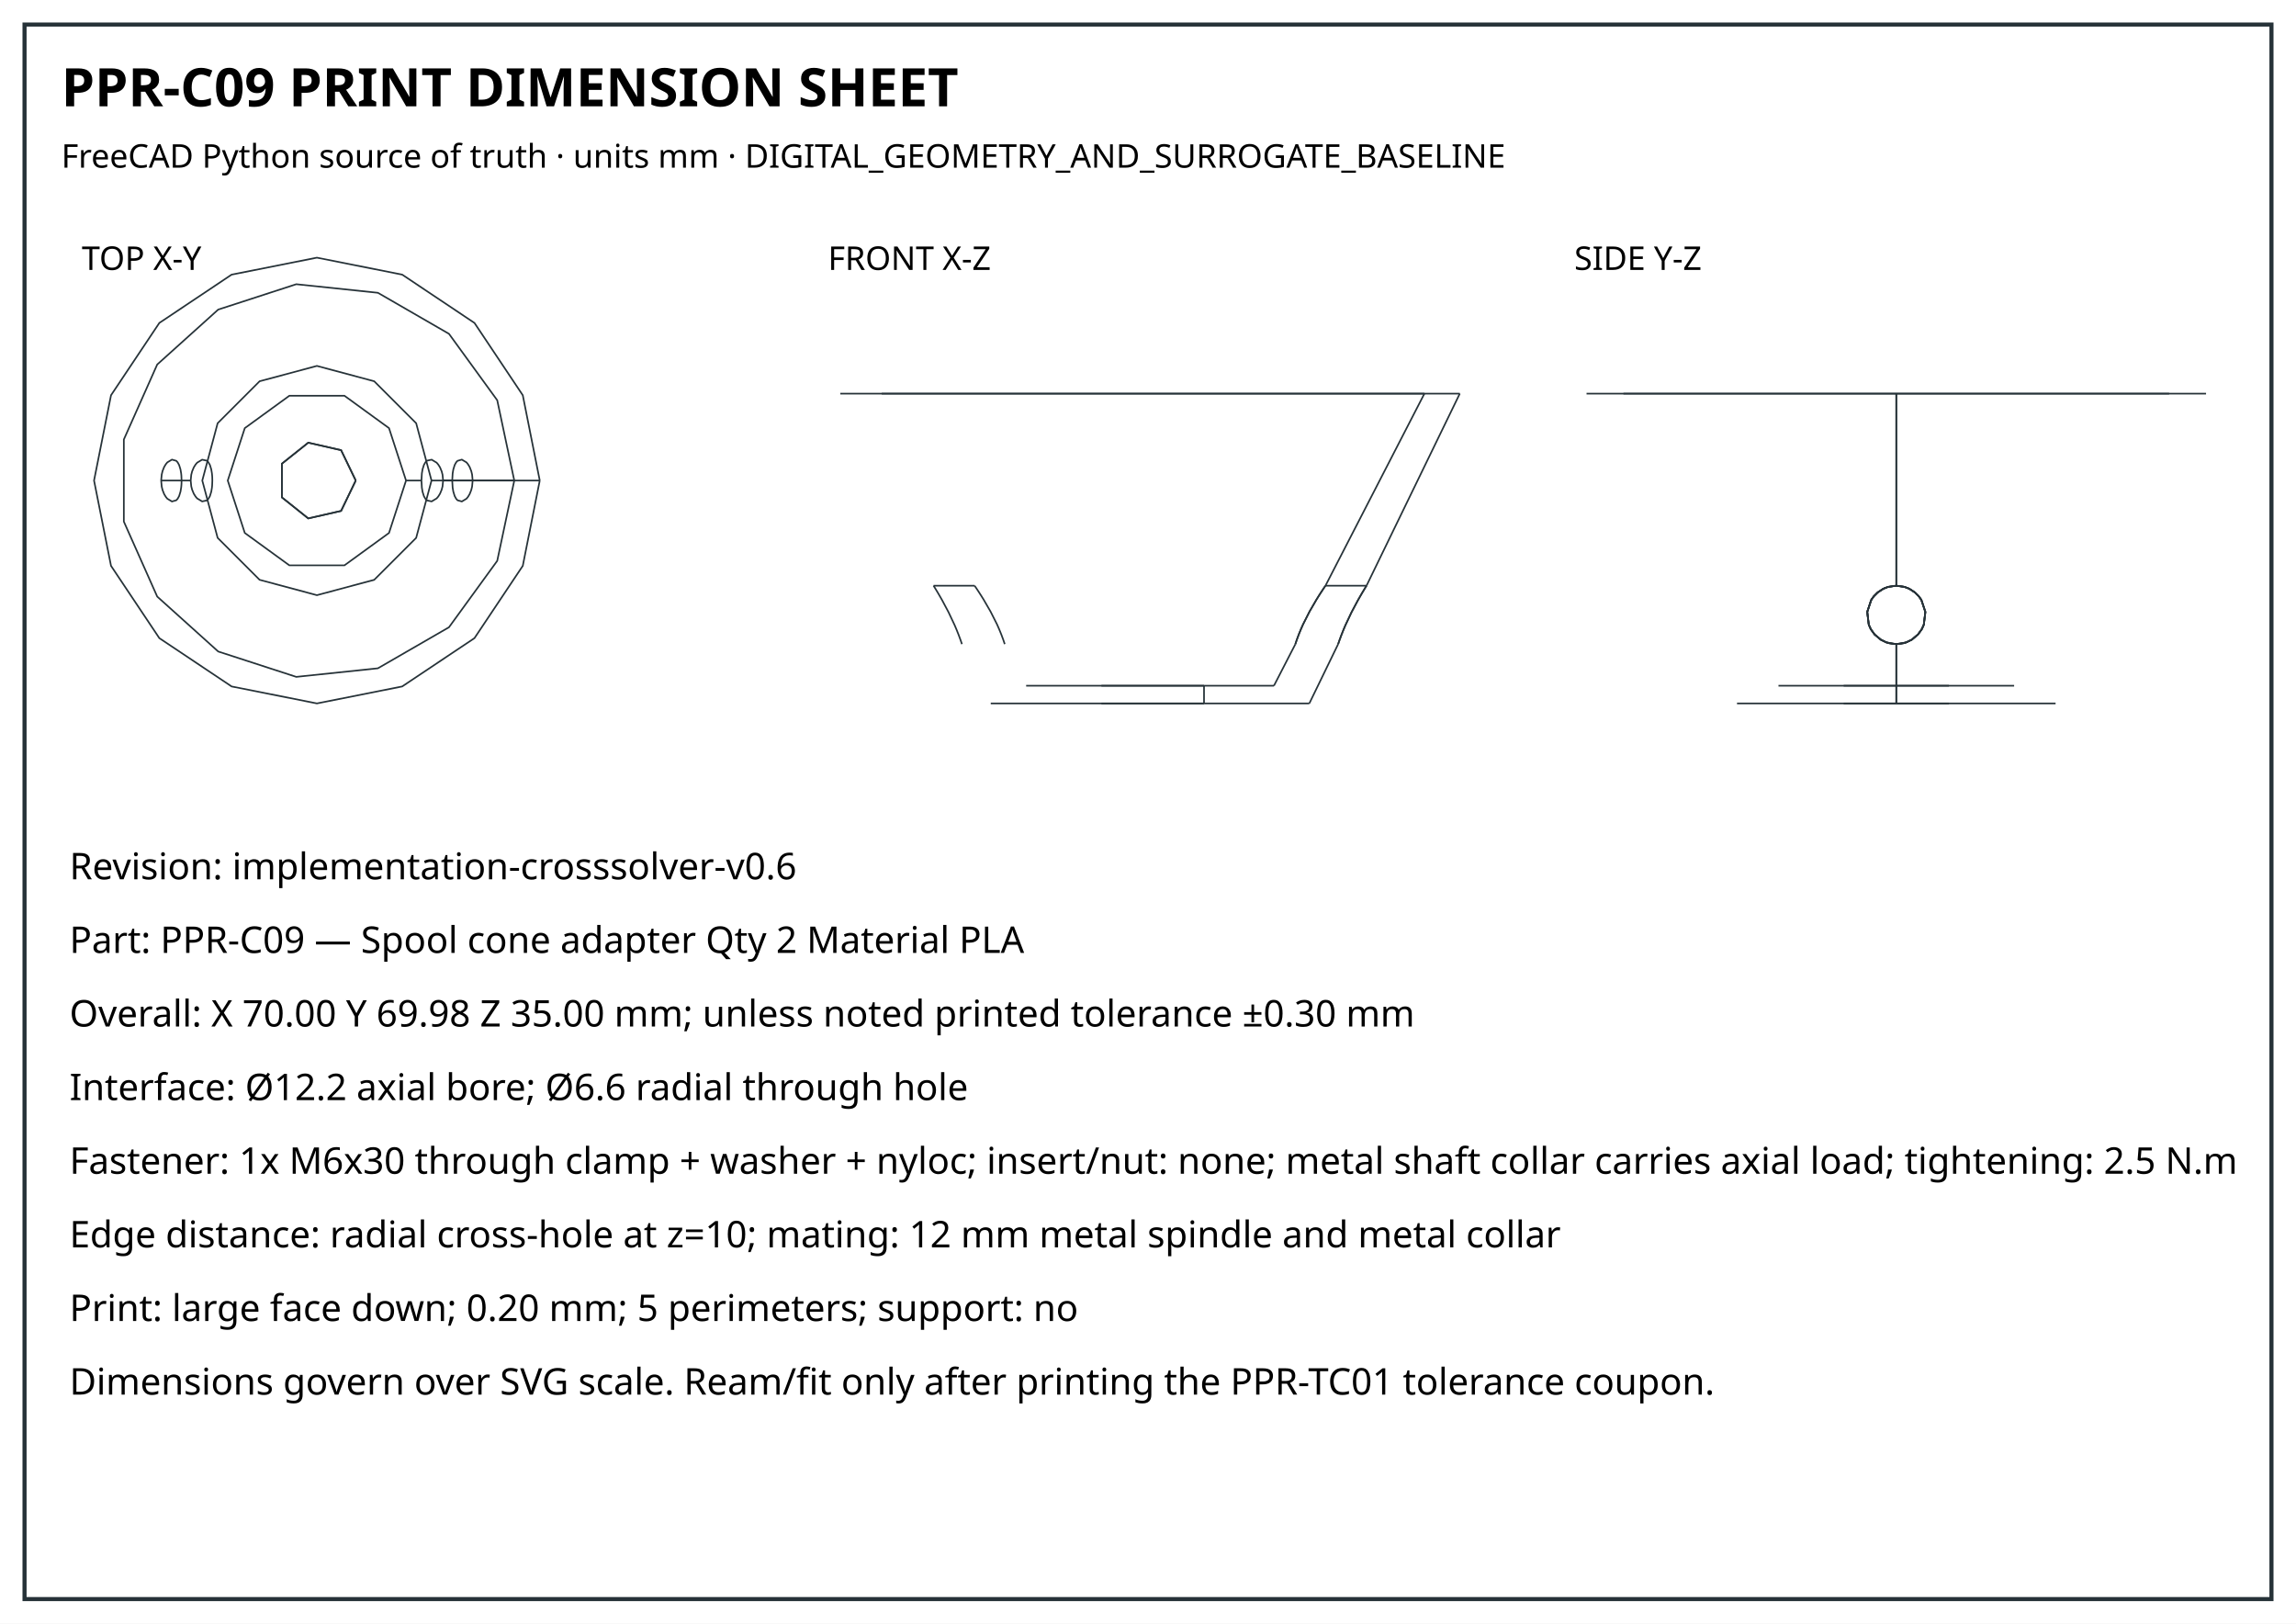
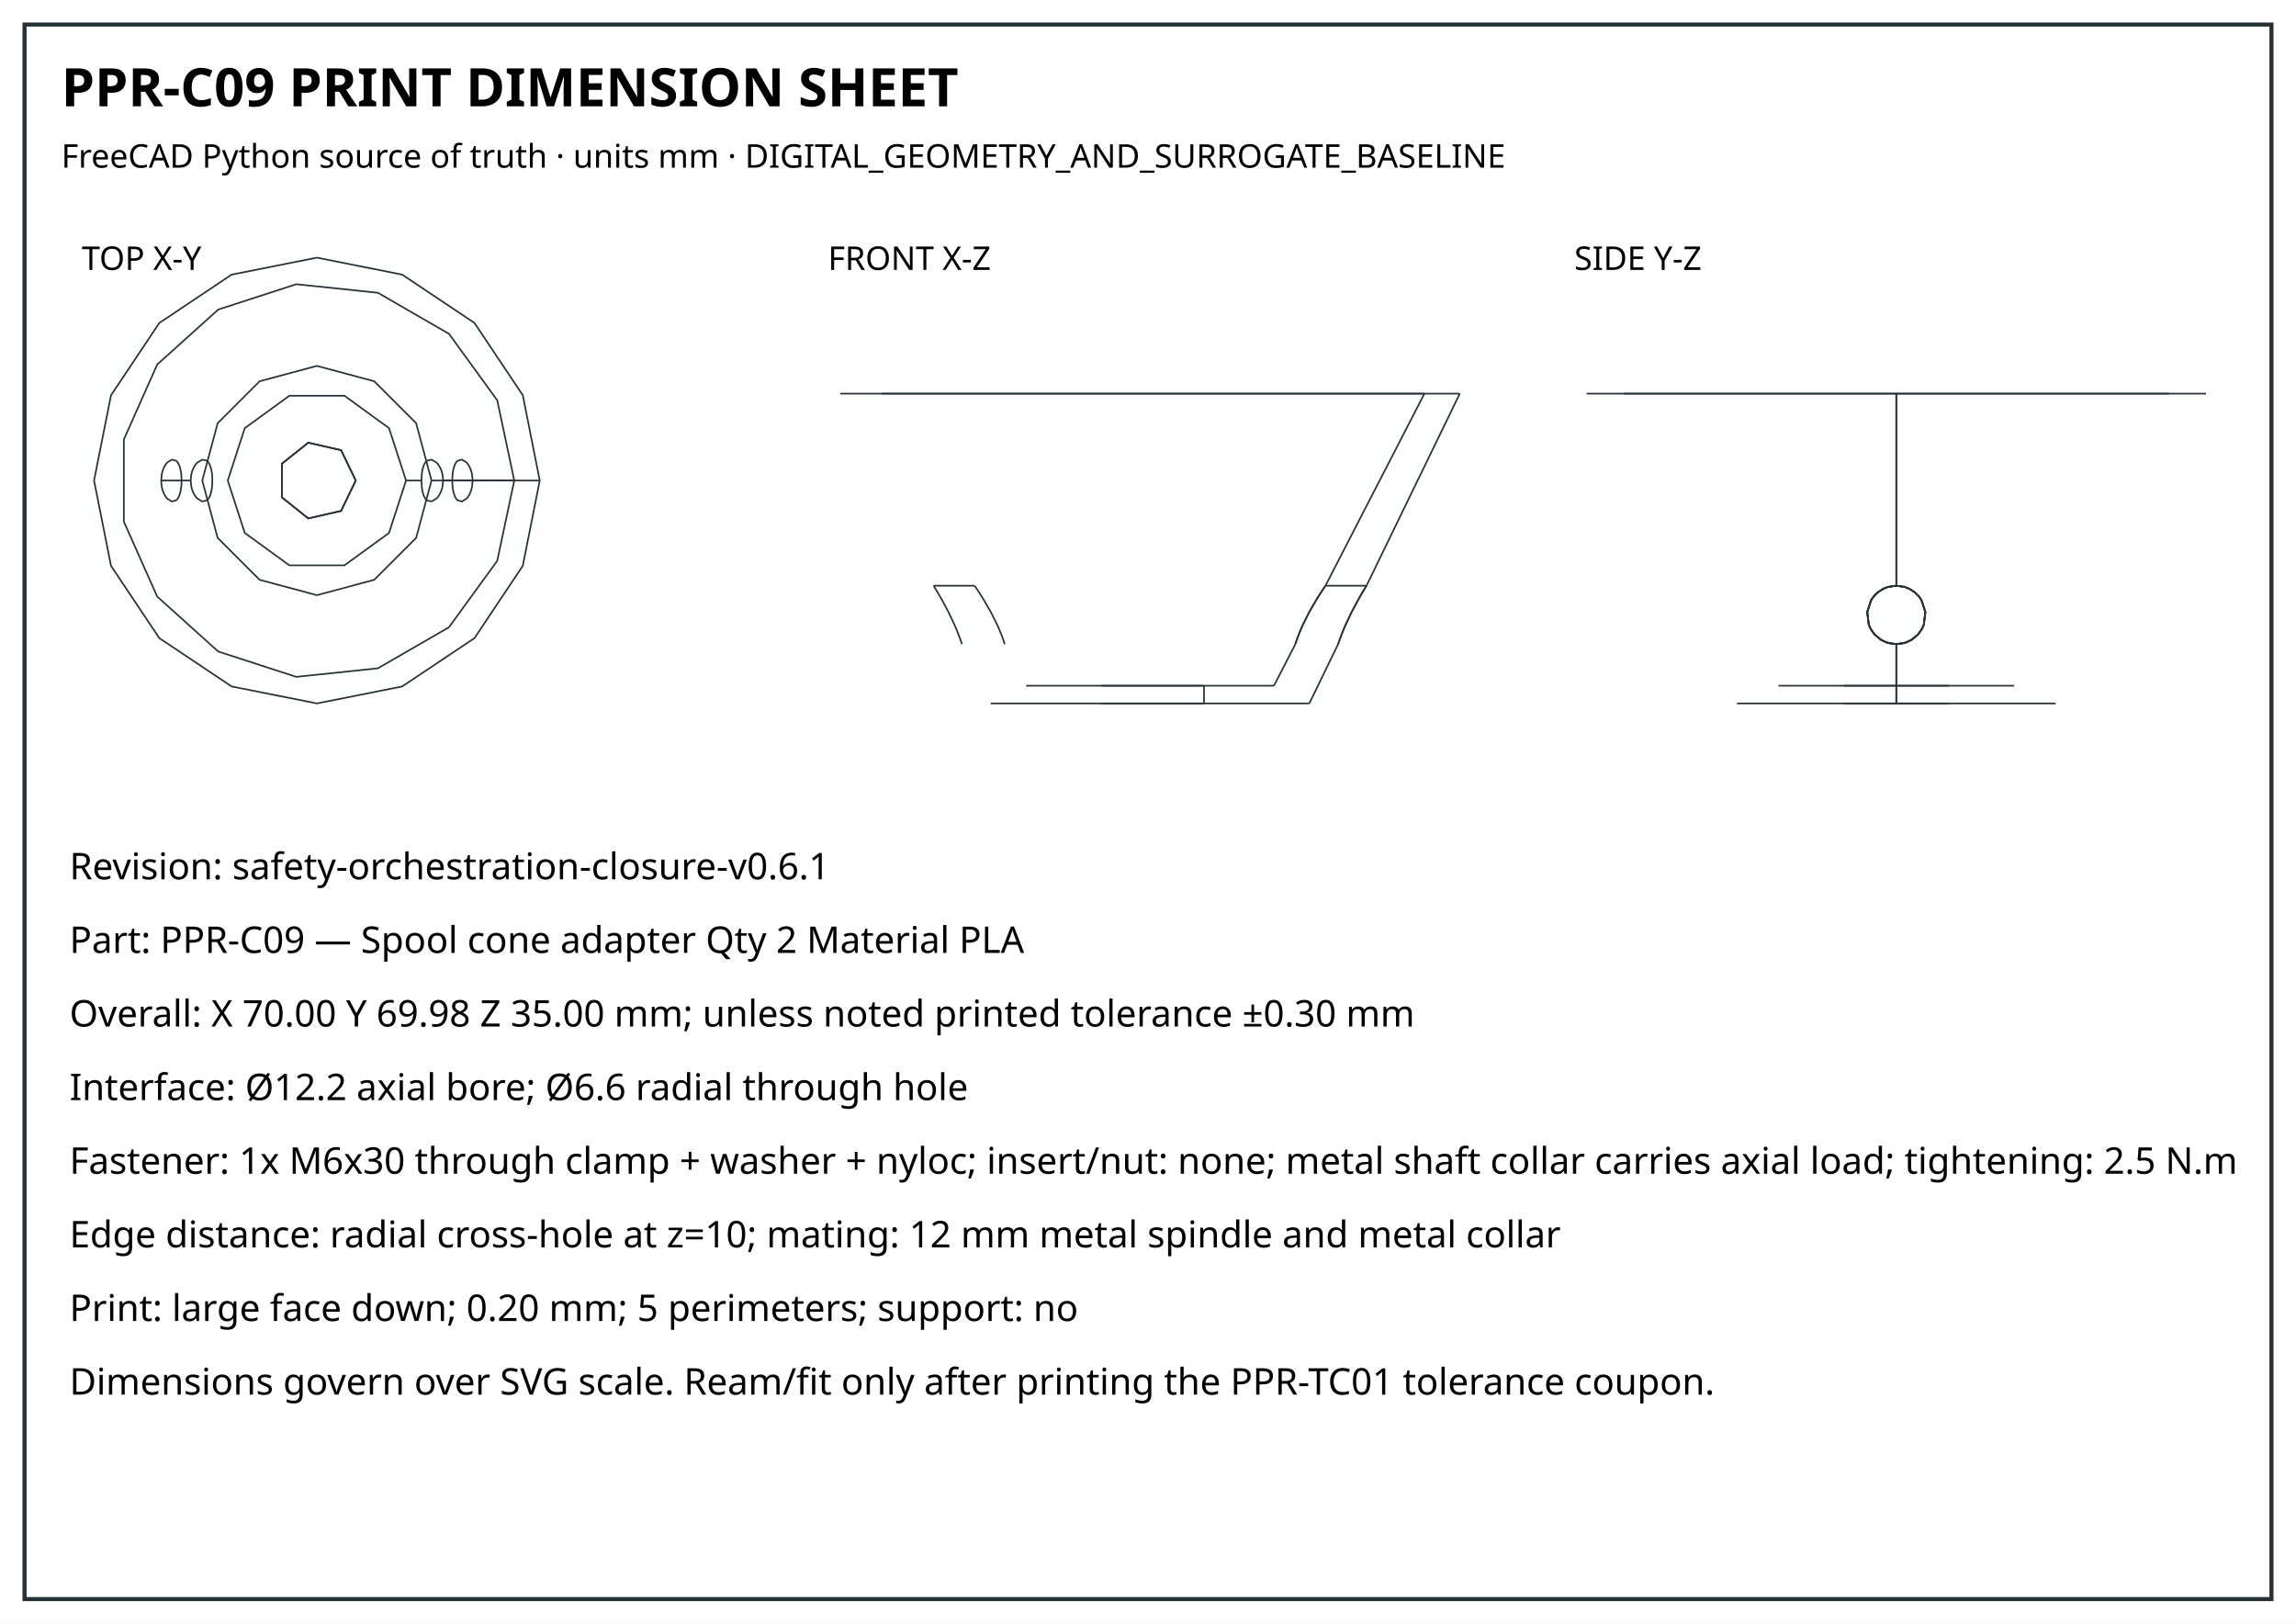
<svg xmlns="http://www.w3.org/2000/svg" width="1123" height="794" viewBox="0 0 1123 794">
  <rect width="1123" height="794" fill="white" />
  <rect x="12" y="12" width="1099" height="770" fill="none" stroke="#263238" stroke-width="2" />
  <text x="30" y="52" font-size="26" font-family="sans-serif" font-weight="bold">PPR-C09 PRINT DIMENSION SHEET</text>
  <text x="30" y="82" font-size="16" font-family="sans-serif">FreeCAD Python source of truth · units mm · DIGITAL_GEOMETRY_AND_SURROGATE_BASELINE</text>
  <g font-family="sans-serif">
    <text x="40" y="132" font-size="16">TOP X-Y</text>
    <polyline points="231.18,235.00 264.00,235.00" fill="none" stroke="#263238" stroke-width="0.8" />
    <polyline points="231.18,235.00 230.91,237.94 230.50,239.63 229.71,241.63 228.89,242.99 228.15,243.89 225.90,245.24 223.79,244.65 223.11,243.91 222.39,242.59 221.72,240.42 221.39,238.47 221.19,235.00" fill="none" stroke="#263238" stroke-width="0.8" />
    <polyline points="211.06,235.00 221.19,235.00" fill="none" stroke="#263238" stroke-width="0.8" />
    <polyline points="211.06,235.00 203.55,206.97 183.03,186.45 155.00,178.94 126.97,186.45 106.45,206.97 98.94,235.00 106.45,263.03 126.97,283.55 155.00,291.06 183.03,283.55 203.55,263.03 211.06,235.00" fill="none" stroke="#263238" stroke-width="0.8" />
    <polyline points="221.19,235.00 221.39,231.53 221.72,229.58 222.39,227.41 223.11,226.09 223.78,225.36 225.89,224.76 228.16,226.12 228.89,227.01 229.71,228.37 230.50,230.37 230.91,232.07 231.18,235.00" fill="none" stroke="#263238" stroke-width="0.8" />
    <polyline points="264.00,235.00 255.70,193.29 232.07,157.93 196.71,134.30 155.00,126.00 113.29,134.30 77.93,157.93 54.30,193.29 46.00,235.00 54.30,276.71 77.93,312.07 113.29,335.70 155.00,344.00 196.71,335.70 232.07,312.07 255.70,276.71 264.00,235.00" fill="none" stroke="#263238" stroke-width="0.8" />
    <polyline points="78.82,235.00 79.09,237.94 79.50,239.63 80.29,241.63 81.11,242.99 81.85,243.89 84.10,245.24 86.21,244.65 86.89,243.91 87.61,242.59 88.28,240.42 88.61,238.47 88.72,237.35 88.77,236.62 88.81,235.00 88.72,232.65 88.61,231.53 88.28,229.58 87.61,227.41 86.89,226.09 86.21,225.35 84.10,224.76 81.85,226.11 81.11,227.01 80.29,228.37 79.50,230.37 79.09,232.09 78.82,235.00" fill="none" stroke="#263238" stroke-width="0.8" />
    <polyline points="216.73,235.00 231.18,235.00" fill="none" stroke="#263238" stroke-width="0.8" />
    <polyline points="206.14,235.00 206.34,231.50 206.67,229.52 207.35,227.34 208.12,226.01 208.84,225.28 211.13,224.79 213.57,226.26 214.35,227.18 215.21,228.55 216.03,230.52 216.46,232.18 216.73,235.00" fill="none" stroke="#263238" stroke-width="0.8" />
    <polyline points="216.73,235.00 216.46,237.82 216.03,239.48 215.21,241.45 214.35,242.82 213.57,243.74 211.12,245.21 208.85,244.72 208.12,244.00 207.35,242.67 206.67,240.48 206.34,238.50 206.14,235.00" fill="none" stroke="#263238" stroke-width="0.8" />
    <polyline points="174.00,235.00 166.84,220.15 150.77,216.48 137.88,226.76 137.88,243.24 150.77,253.52 166.84,249.85 174.00,235.00" fill="none" stroke="#263238" stroke-width="0.8" />
    <polyline points="251.54,235.00 243.20,195.73 219.60,163.25 184.83,143.18 144.91,138.99 106.73,151.39 76.90,178.25 60.57,214.93 60.57,255.07 76.90,291.75 106.73,318.61 144.91,331.01 184.83,326.82 219.60,306.75 243.20,274.27 251.54,235.00" fill="none" stroke="#263238" stroke-width="0.8" />
    <polyline points="93.27,235.00 93.54,237.82 93.97,239.48 94.79,241.45 95.65,242.82 96.43,243.74 98.88,245.21 101.15,244.72 101.88,244.00 102.65,242.67 103.33,240.48 103.66,238.50 103.77,237.38 103.86,235.00 103.82,233.35 103.77,232.62 103.66,231.50 103.33,229.52 102.65,227.33 101.88,226.00 101.15,225.28 98.88,224.79 96.43,226.26 95.65,227.18 94.79,228.55 93.97,230.52 93.54,232.18 93.27,235.00" fill="none" stroke="#263238" stroke-width="0.8" />
    <polyline points="78.82,235.00 93.27,235.00" fill="none" stroke="#263238" stroke-width="0.8" />
    <polyline points="216.73,235.00 251.54,235.00" fill="none" stroke="#263238" stroke-width="0.8" />
    <polyline points="198.60,235.00 206.14,235.00" fill="none" stroke="#263238" stroke-width="0.8" />
    <polyline points="198.60,235.00 190.27,209.37 168.47,193.53 141.53,193.53 119.73,209.37 111.40,235.00 119.73,260.63 141.53,276.47 168.47,276.47 190.27,260.63 198.60,235.00" fill="none" stroke="#263238" stroke-width="0.8" />
    <polyline points="174.00,235.00 166.84,220.15 150.77,216.48 137.88,226.76 137.88,243.24 150.77,253.52 166.84,249.85 174.00,235.00" fill="none" stroke="#263238" stroke-width="0.8" />
    <polyline points="174.00,235.00 174.00,235.00" fill="none" stroke="#263238" stroke-width="0.8" />
    <text x="405" y="132" font-size="16">FRONT X-Z</text>
    <polyline points="668.38,286.43 714.00,192.50" fill="none" stroke="#263238" stroke-width="0.8" />
    <polyline points="668.38,286.43 668.01,287.03 667.44,287.96 666.33,289.80 665.21,291.73 664.17,293.55 661.04,299.43 658.11,305.64 657.17,307.84 656.17,310.35 655.24,312.85 654.78,314.16 654.50,315.00" fill="none" stroke="#263238" stroke-width="0.8" />
    <polyline points="640.41,344.00 654.50,315.00" fill="none" stroke="#263238" stroke-width="0.8" />
    <polyline points="640.41,344.00 629.98,344.00 601.46,344.00 562.50,344.00 523.54,344.00 495.02,344.00 484.59,344.00 495.02,344.00 523.54,344.00 562.50,344.00 601.46,344.00 629.98,344.00 640.41,344.00" fill="none" stroke="#263238" stroke-width="0.8" />
    <polyline points="654.50,315.00 654.78,314.16 655.24,312.85 656.17,310.35 657.17,307.84 658.10,305.66 661.03,299.45 664.18,293.53 665.21,291.73 666.33,289.80 667.44,287.96 668.01,287.02 668.38,286.43" fill="none" stroke="#263238" stroke-width="0.8" />
    <polyline points="714.00,192.50 702.47,192.50 669.63,192.50 620.48,192.50 562.50,192.50 504.52,192.50 455.37,192.50 422.53,192.50 411.00,192.50 422.53,192.50 455.37,192.50 504.52,192.50 562.50,192.50 620.48,192.50 669.63,192.50 702.47,192.50 714.00,192.50" fill="none" stroke="#263238" stroke-width="0.8" />
    <polyline points="456.62,286.43 456.99,287.03 457.56,287.96 458.67,289.80 459.79,291.73 460.83,293.55 463.96,299.43 466.89,305.64 467.83,307.84 468.83,310.35 469.76,312.85 470.22,314.16 470.37,314.62 470.44,314.82 470.50,315.00 470.37,314.62 470.22,314.16 469.76,312.85 468.83,310.35 467.83,307.84 466.89,305.64 463.96,299.43 460.83,293.55 459.79,291.73 458.67,289.80 457.56,287.96 456.99,287.02 456.62,286.43" fill="none" stroke="#263238" stroke-width="0.8" />
    <polyline points="648.30,286.43 668.38,286.43" fill="none" stroke="#263238" stroke-width="0.8" />
    <polyline points="633.58,315.00 633.85,314.15 634.31,312.80 635.26,310.23 636.33,307.63 637.33,305.36 640.52,299.05 643.91,293.20 645.00,291.45 646.19,289.60 647.33,287.86 647.93,286.98 648.30,286.43" fill="none" stroke="#263238" stroke-width="0.8" />
    <polyline points="648.30,286.43 647.93,286.98 647.33,287.86 646.19,289.60 645.00,291.45 643.91,293.20 640.51,299.07 637.34,305.34 636.34,307.61 635.27,310.22 634.31,312.80 633.85,314.15 633.58,315.00" fill="none" stroke="#263238" stroke-width="0.8" />
    <polyline points="588.90,344.00 578.96,344.00 556.62,344.00 538.71,344.00 538.71,344.00 556.62,344.00 578.96,344.00 588.90,344.00" fill="none" stroke="#263238" stroke-width="0.8" />
    <polyline points="696.69,192.50 685.08,192.50 652.29,192.50 603.97,192.50 548.47,192.50 495.41,192.50 453.94,192.50 431.25,192.50 431.25,192.50 453.94,192.50 495.41,192.50 548.47,192.50 603.97,192.50 652.29,192.50 685.08,192.50 696.69,192.50" fill="none" stroke="#263238" stroke-width="0.8" />
    <polyline points="476.70,286.43 477.07,286.98 477.67,287.86 478.81,289.60 480.00,291.45 481.09,293.20 484.49,299.07 487.66,305.34 488.66,307.61 489.73,310.22 490.69,312.80 491.15,314.15 491.30,314.61 491.42,315.00 491.36,314.81 491.30,314.61 491.15,314.15 490.69,312.80 489.73,310.22 488.66,307.61 487.66,305.34 484.49,299.07 481.09,293.20 480.00,291.45 478.81,289.60 477.67,287.86 477.07,286.98 476.70,286.43" fill="none" stroke="#263238" stroke-width="0.8" />
    <polyline points="456.62,286.43 476.70,286.43" fill="none" stroke="#263238" stroke-width="0.8" />
    <polyline points="648.30,286.43 696.69,192.50" fill="none" stroke="#263238" stroke-width="0.8" />
    <polyline points="623.10,335.34 633.58,315.00" fill="none" stroke="#263238" stroke-width="0.8" />
    <polyline points="623.10,335.34 611.53,335.34 581.23,335.34 543.77,335.34 513.47,335.34 501.90,335.34 513.47,335.34 543.77,335.34 581.23,335.34 611.53,335.34 623.10,335.34" fill="none" stroke="#263238" stroke-width="0.8" />
    <polyline points="588.90,335.34 578.96,335.34 556.62,335.34 538.71,335.34 538.71,335.34 556.62,335.34 578.96,335.34 588.90,335.34" fill="none" stroke="#263238" stroke-width="0.8" />
    <polyline points="588.90,344.00 588.90,335.34" fill="none" stroke="#263238" stroke-width="0.8" />
    <text x="770" y="132" font-size="16">SIDE Y-Z</text>
    <polyline points="927.50,286.43 927.50,192.50" fill="none" stroke="#263238" stroke-width="0.8" />
    <polyline points="927.50,286.43 923.41,287.03 921.07,287.96 918.29,289.80 916.40,291.73 915.14,293.55 913.27,299.43 914.09,305.64 915.12,307.84 916.96,310.35 919.96,312.85 922.68,314.16 927.50,315.00" fill="none" stroke="#263238" stroke-width="0.8" />
    <polyline points="927.50,344.00 927.50,315.00" fill="none" stroke="#263238" stroke-width="0.8" />
    <polyline points="927.50,344.00 966.46,344.00 994.98,344.00 1005.41,344.00 994.98,344.00 966.46,344.00 927.50,344.00 888.54,344.00 860.02,344.00 849.59,344.00 860.02,344.00 888.54,344.00 927.50,344.00" fill="none" stroke="#263238" stroke-width="0.8" />
    <polyline points="927.50,315.00 932.32,314.16 935.04,312.85 938.04,310.35 939.88,307.84 940.90,305.66 941.73,299.45 939.84,293.53 938.60,291.73 936.71,289.80 933.93,287.96 931.57,287.02 927.50,286.43" fill="none" stroke="#263238" stroke-width="0.8" />
    <polyline points="927.50,192.50 985.48,192.50 1034.63,192.50 1067.47,192.50 1079.00,192.50 1067.47,192.50 1034.63,192.50 985.48,192.50 927.50,192.50 869.52,192.50 820.37,192.50 787.53,192.50 776.00,192.50 787.53,192.50 820.37,192.50 869.52,192.50 927.50,192.50" fill="none" stroke="#263238" stroke-width="0.8" />
    <polyline points="927.50,286.43 923.41,287.03 921.07,287.96 918.29,289.80 916.40,291.73 915.14,293.55 913.27,299.43 914.09,305.64 915.12,307.84 916.96,310.35 919.96,312.85 922.68,314.16 924.24,314.62 925.25,314.82 927.50,315.00 930.76,314.62 932.32,314.16 935.04,312.85 938.04,310.35 939.88,307.84 940.91,305.64 941.73,299.43 939.86,293.55 938.60,291.73 936.71,289.80 933.93,287.96 931.55,287.02 927.50,286.43" fill="none" stroke="#263238" stroke-width="0.8" />
    <polyline points="927.50,286.43 927.50,286.43" fill="none" stroke="#263238" stroke-width="0.8" />
    <polyline points="927.50,315.00 932.36,314.15 935.11,312.80 938.15,310.23 940.00,307.63 941.01,305.36 941.69,299.05 939.65,293.20 938.37,291.45 936.47,289.60 933.73,287.86 931.42,286.98 927.50,286.43" fill="none" stroke="#263238" stroke-width="0.8" />
    <polyline points="927.50,286.43 923.58,286.98 921.27,287.86 918.53,289.60 916.63,291.45 915.35,293.20 913.31,299.07 913.99,305.34 914.99,307.61 916.83,310.22 919.89,312.80 922.64,314.15 927.50,315.00" fill="none" stroke="#263238" stroke-width="0.8" />
    <polyline points="927.50,344.00 948.14,344.00 953.24,344.00 938.96,344.00 916.04,344.00 901.76,344.00 906.86,344.00 927.50,344.00" fill="none" stroke="#263238" stroke-width="0.8" />
    <polyline points="927.50,192.50 982.08,192.50 1027.22,192.50 1055.12,192.50 1060.95,192.50 1043.71,192.50 1006.37,192.50 955.40,192.50 899.60,192.50 848.63,192.50 811.29,192.50 794.05,192.50 799.88,192.50 827.78,192.50 872.92,192.50 927.50,192.50" fill="none" stroke="#263238" stroke-width="0.8" />
    <polyline points="927.50,286.43 923.58,286.98 921.27,287.86 918.53,289.60 916.63,291.45 915.35,293.20 913.31,299.07 913.99,305.34 914.99,307.61 916.83,310.22 919.89,312.80 922.64,314.15 924.19,314.61 927.50,315.00 929.79,314.81 930.81,314.61 932.36,314.15 935.11,312.80 938.17,310.22 940.01,307.61 941.01,305.34 941.69,299.07 939.65,293.20 938.37,291.45 936.47,289.60 933.73,287.86 931.42,286.98 927.50,286.43" fill="none" stroke="#263238" stroke-width="0.8" />
    <polyline points="927.50,286.43 927.50,286.43" fill="none" stroke="#263238" stroke-width="0.8" />
    <polyline points="927.50,286.43 927.50,192.50" fill="none" stroke="#263238" stroke-width="0.8" />
    <polyline points="927.50,335.34 927.50,315.00" fill="none" stroke="#263238" stroke-width="0.8" />
    <polyline points="927.50,335.34 963.12,335.34 985.13,335.34 985.13,335.34 963.12,335.34 927.50,335.34 891.88,335.34 869.87,335.34 869.87,335.34 891.88,335.34 927.50,335.34" fill="none" stroke="#263238" stroke-width="0.8" />
    <polyline points="927.50,335.34 948.14,335.34 953.24,335.34 938.96,335.34 916.04,335.34 901.76,335.34 906.86,335.34 927.50,335.34" fill="none" stroke="#263238" stroke-width="0.8" />
    <polyline points="927.50,344.00 927.50,335.34" fill="none" stroke="#263238" stroke-width="0.8" />
-     <text x="34" y="430" font-size="18">Revision: implementation-crosssolver-v0.6</text>
+     <text x="34" y="430" font-size="18">Revision: safety-orchestration-closure-v0.6.1</text>
    <text x="34" y="466" font-size="18">Part: PPR-C09 — Spool cone adapter  Qty 2  Material PLA</text>
    <text x="34" y="502" font-size="18">Overall: X 70.00  Y 69.98  Z 35.00 mm; unless noted printed tolerance ±0.30 mm</text>
    <text x="34" y="538" font-size="18">Interface: Ø12.2 axial bore; Ø6.6 radial through hole</text>
    <text x="34" y="574" font-size="18">Fastener: 1x M6x30 through clamp + washer + nyloc; insert/nut: none; metal shaft collar carries axial load; tightening: 2.5 N.m</text>
    <text x="34" y="610" font-size="18">Edge distance: radial cross-hole at z=10; mating: 12 mm metal spindle and metal collar</text>
    <text x="34" y="646" font-size="18">Print: large face down; 0.20 mm; 5 perimeters; support: no</text>
    <text x="34" y="682" font-size="18">Dimensions govern over SVG scale. Ream/fit only after printing the PPR-TC01 tolerance coupon.</text>
  </g>
</svg>
